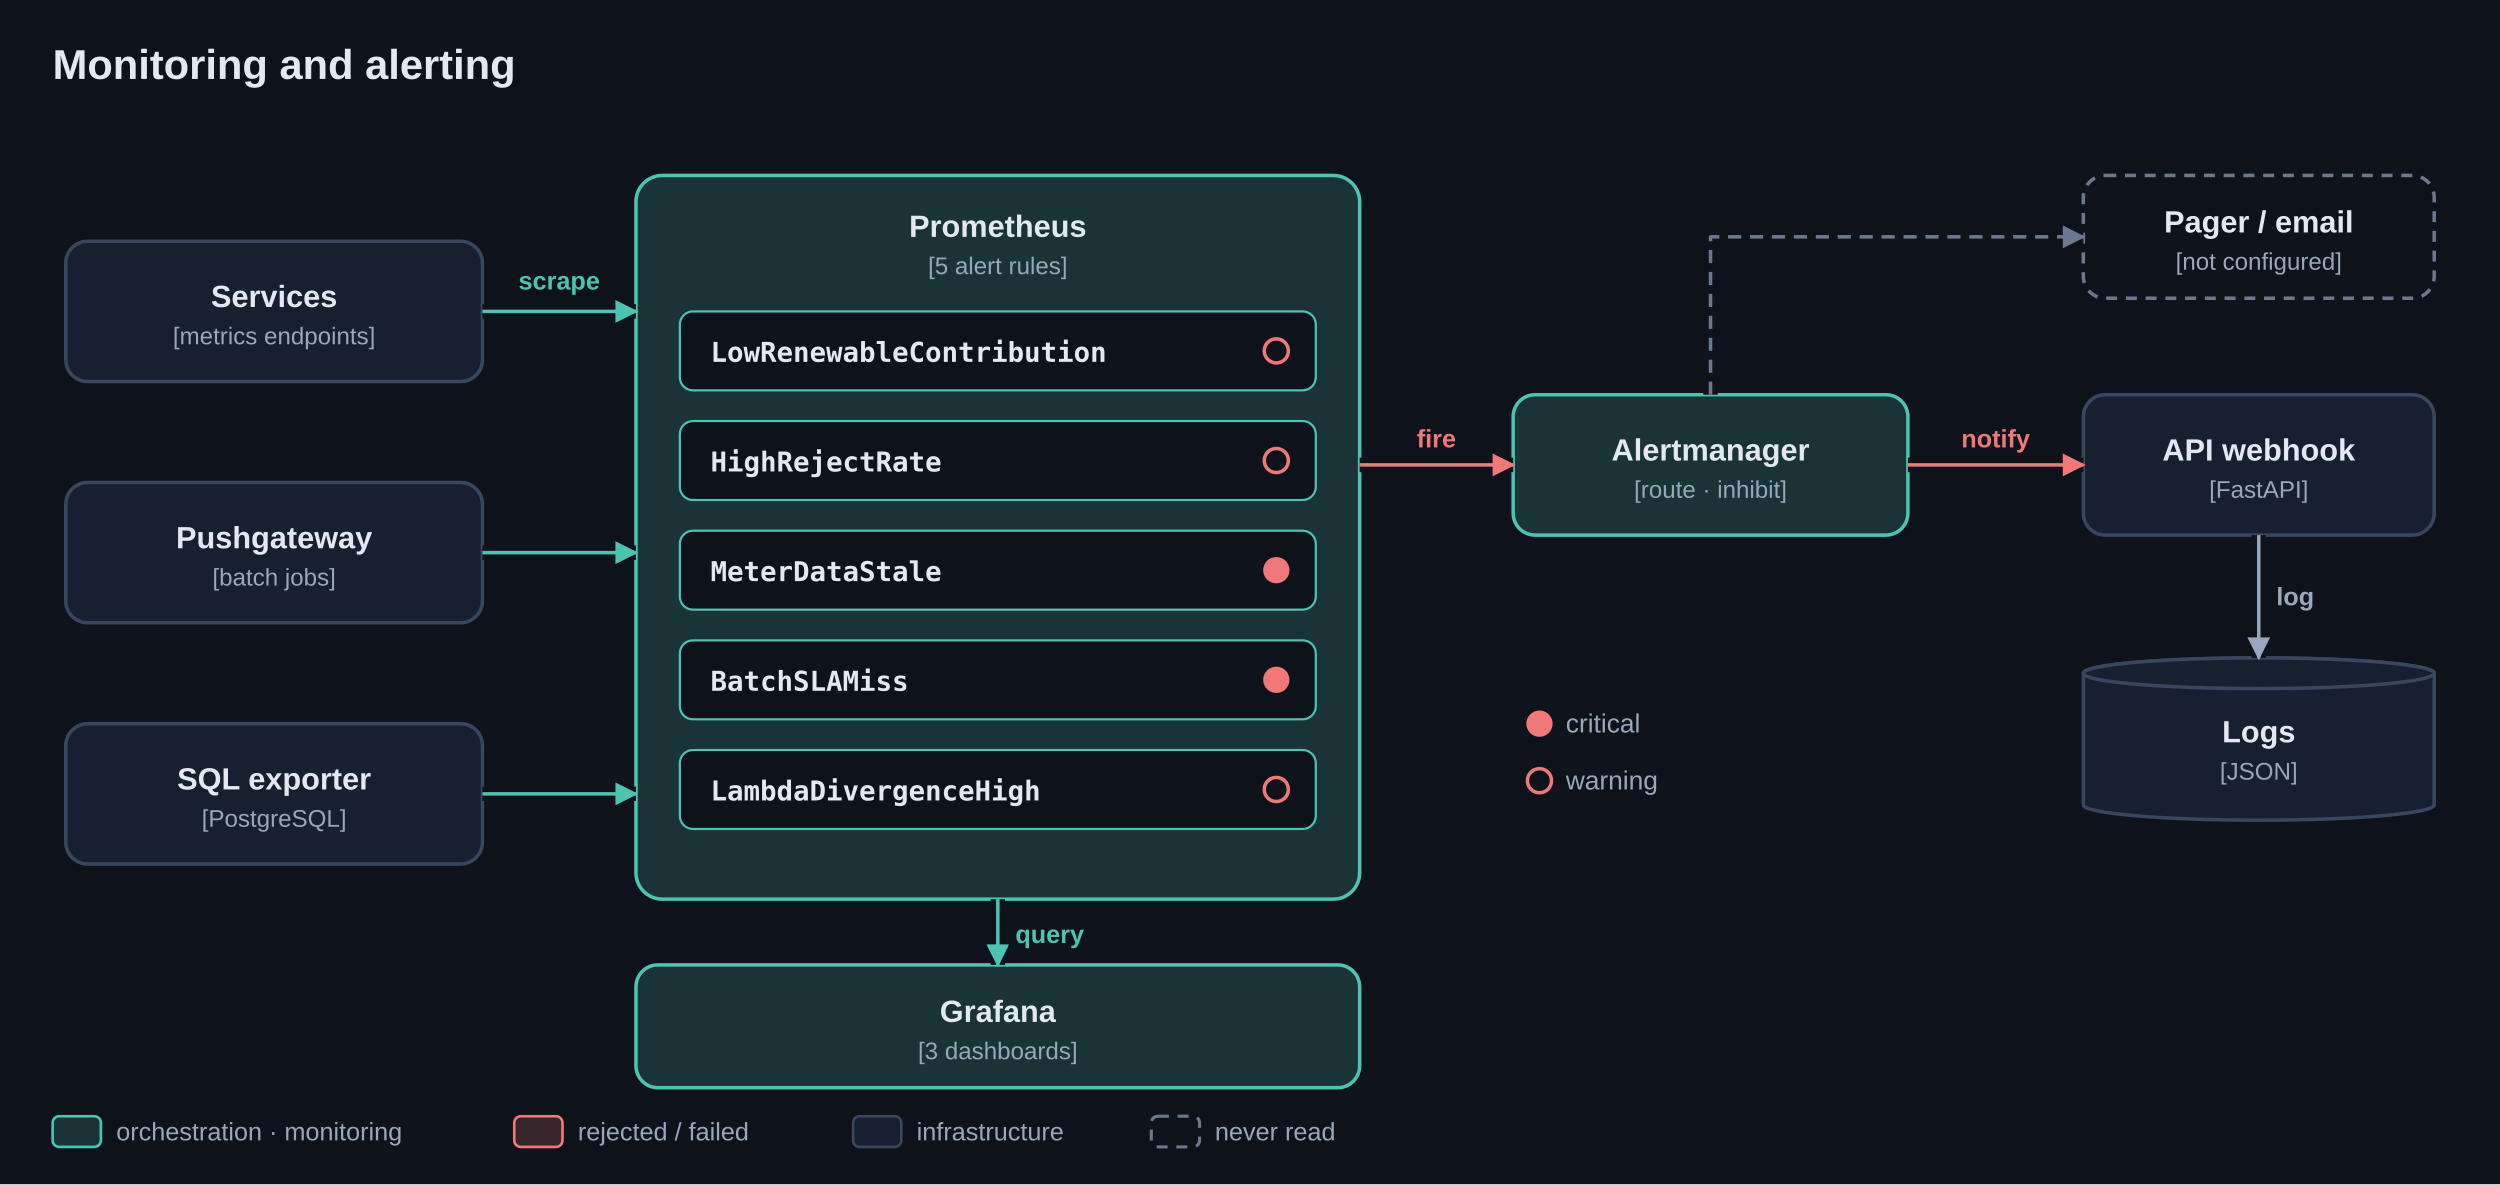
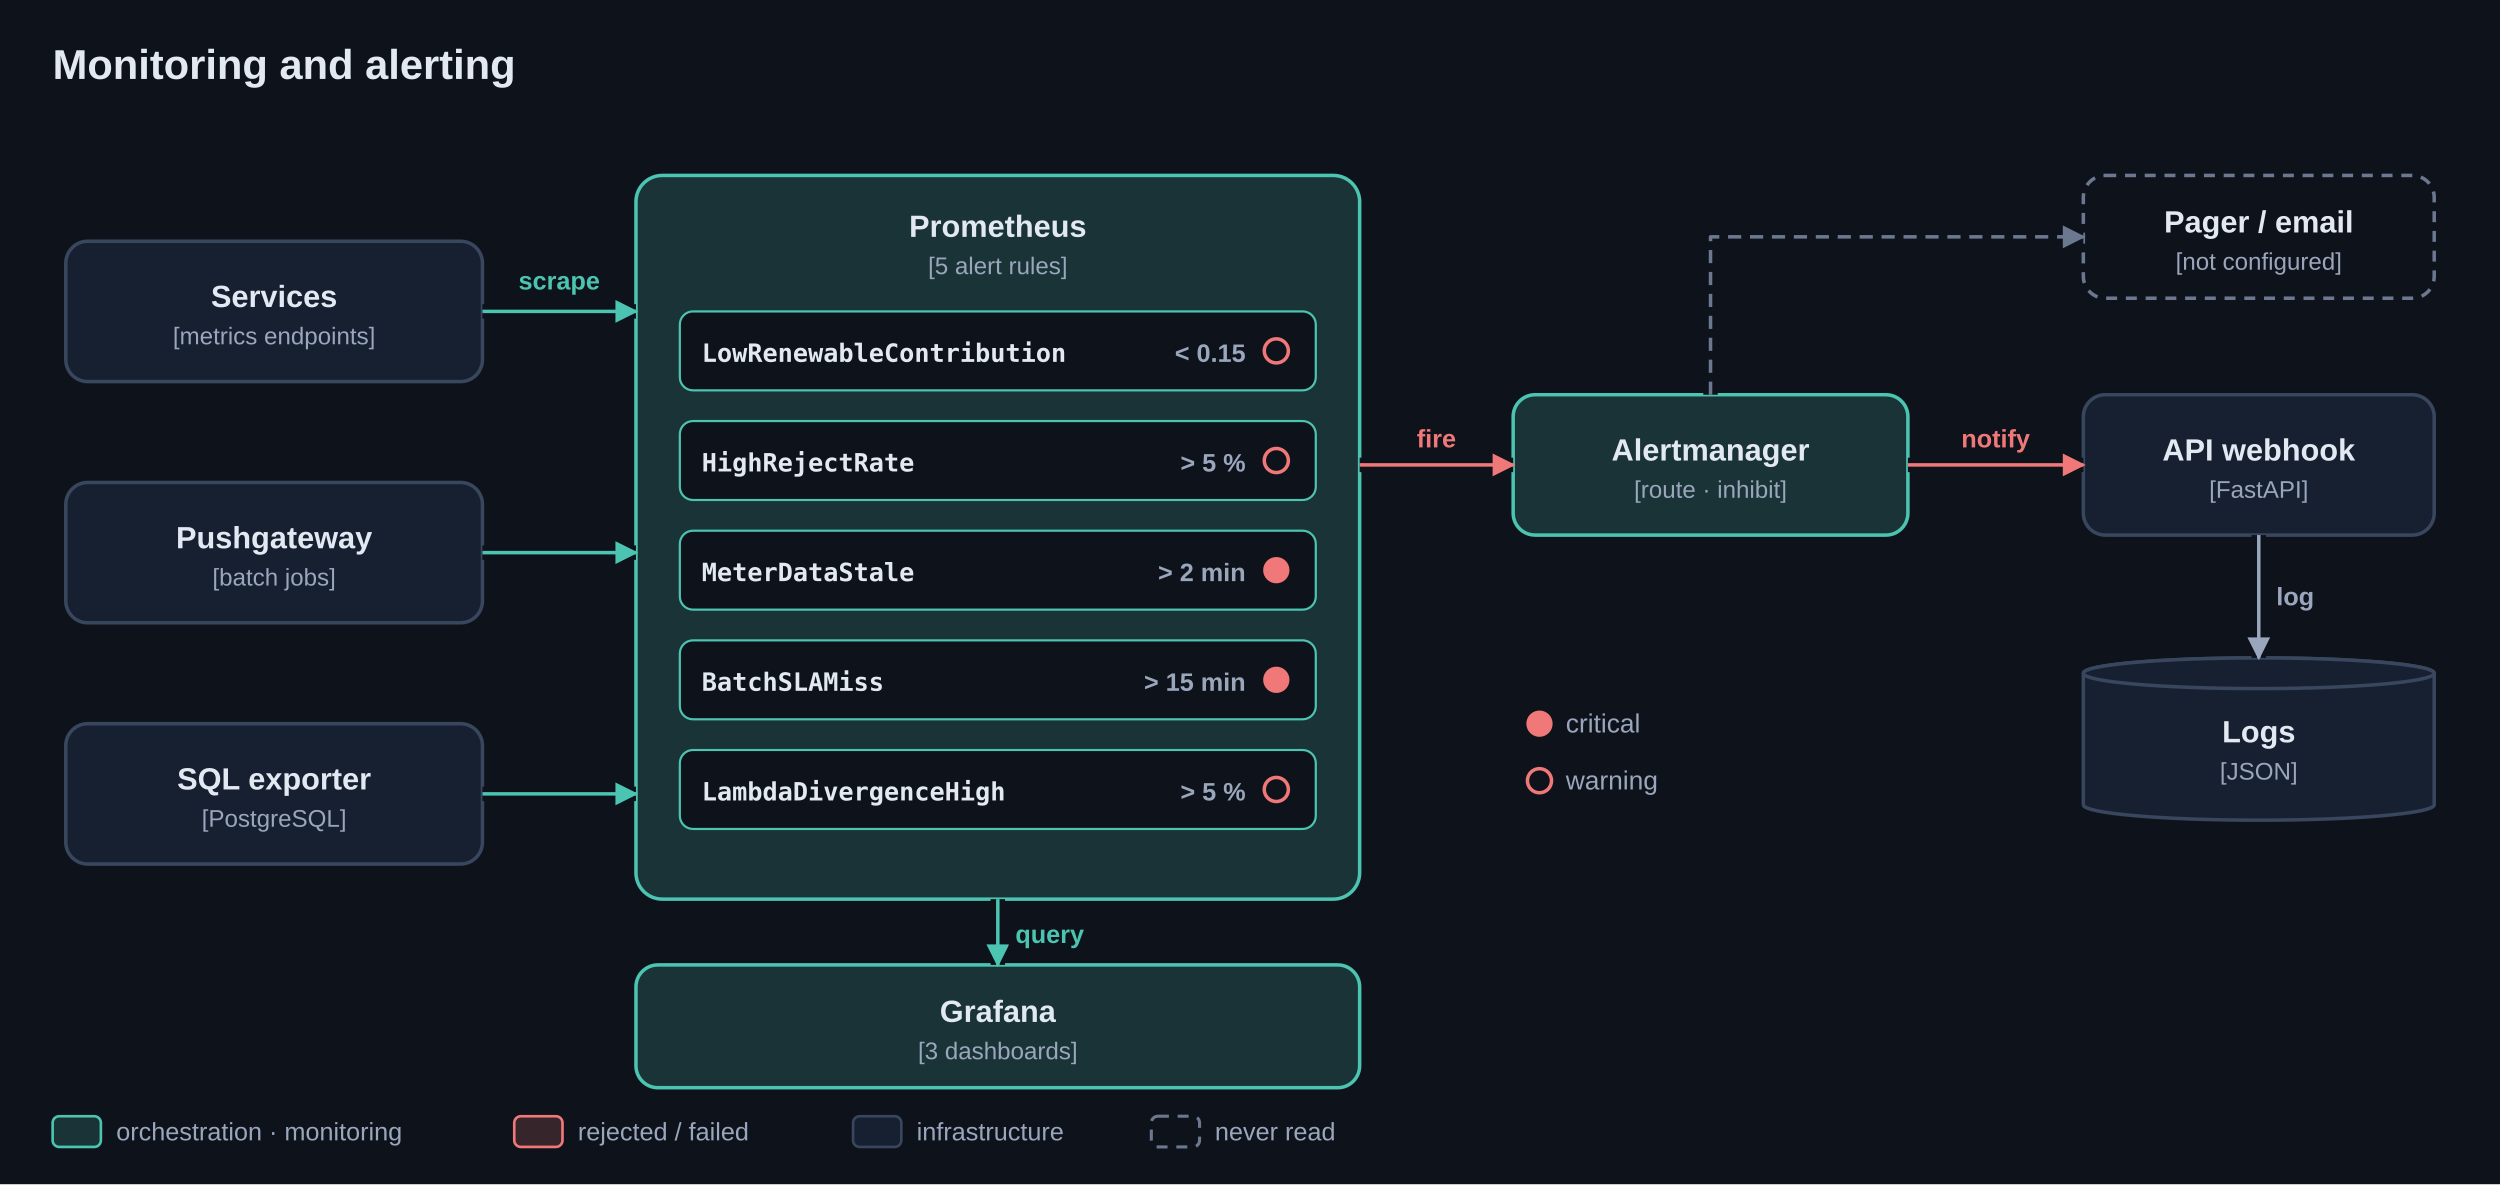
<svg xmlns="http://www.w3.org/2000/svg" width="1140" height="540" viewBox="0 0 1140 540" role="img" aria-labelledby="title desc">
  <defs>
    <marker id="ah-control-f" viewBox="0 0 10 10" refX="9" refY="5" markerWidth="6.5" markerHeight="6.5" orient="auto-start-reverse">
      <path d="M0,0 L10,5 L0,10 z" fill="#4cc4b2" />
    </marker>
    <marker id="ah-failure-f" viewBox="0 0 10 10" refX="9" refY="5" markerWidth="6.5" markerHeight="6.5" orient="auto-start-reverse">
      <path d="M0,0 L10,5 L0,10 z" fill="#f17878" />
    </marker>
    <marker id="ah-muted-f" viewBox="0 0 10 10" refX="9" refY="5" markerWidth="6.5" markerHeight="6.5" orient="auto-start-reverse">
      <path d="M0,0 L10,5 L0,10 z" fill="#9aa6bc" />
    </marker>
    <marker id="ah-unused-f" viewBox="0 0 10 10" refX="9" refY="5" markerWidth="6.5" markerHeight="6.5" orient="auto-start-reverse">
      <path d="M0,0 L10,5 L0,10 z" fill="#6b7890" />
    </marker>
  </defs>
  <rect width="1140" height="540" fill="#0e131b" />
  <text x="24.0" y="36.0" font-family="'Segoe UI', -apple-system, BlinkMacSystemFont, 'Helvetica Neue', Arial, sans-serif" font-size="19" font-weight="650" fill="#e3e9f2" text-anchor="start">Monitoring and alerting</text>
  <rect x="30.0" y="110.0" width="190.0" height="64.0" rx="10" fill="#172030" stroke="#38465e" stroke-width="1.6" />
  <text x="125.0" y="140.0" font-family="'Segoe UI', -apple-system, BlinkMacSystemFont, 'Helvetica Neue', Arial, sans-serif" font-size="14" font-weight="650" fill="#e3e9f2" text-anchor="middle">Services</text>
  <text x="125.0" y="157.0" font-family="'Segoe UI', -apple-system, BlinkMacSystemFont, 'Helvetica Neue', Arial, sans-serif" font-size="11" font-weight="400" fill="#9aa6bc" text-anchor="middle">[metrics endpoints]</text>
  <rect x="30.0" y="220.0" width="190.0" height="64.0" rx="10" fill="#172030" stroke="#38465e" stroke-width="1.6" />
  <text x="125.0" y="250.0" font-family="'Segoe UI', -apple-system, BlinkMacSystemFont, 'Helvetica Neue', Arial, sans-serif" font-size="14" font-weight="650" fill="#e3e9f2" text-anchor="middle">Pushgateway</text>
  <text x="125.0" y="267.0" font-family="'Segoe UI', -apple-system, BlinkMacSystemFont, 'Helvetica Neue', Arial, sans-serif" font-size="11" font-weight="400" fill="#9aa6bc" text-anchor="middle">[batch jobs]</text>
  <rect x="30.0" y="330.0" width="190.0" height="64.0" rx="10" fill="#172030" stroke="#38465e" stroke-width="1.6" />
  <text x="125.0" y="360.0" font-family="'Segoe UI', -apple-system, BlinkMacSystemFont, 'Helvetica Neue', Arial, sans-serif" font-size="14" font-weight="650" fill="#e3e9f2" text-anchor="middle">SQL exporter</text>
  <text x="125.0" y="377.0" font-family="'Segoe UI', -apple-system, BlinkMacSystemFont, 'Helvetica Neue', Arial, sans-serif" font-size="11" font-weight="400" fill="#9aa6bc" text-anchor="middle">[PostgreSQL]</text>
  <rect x="290.0" y="80.0" width="330.0" height="330.0" rx="12" fill="#193336" stroke="#4cc4b2" stroke-width="1.6" />
  <text x="455.0" y="108.0" font-family="'Segoe UI', -apple-system, BlinkMacSystemFont, 'Helvetica Neue', Arial, sans-serif" font-size="14" font-weight="650" fill="#e3e9f2" text-anchor="middle">Prometheus</text>
  <text x="455.0" y="125.0" font-family="'Segoe UI', -apple-system, BlinkMacSystemFont, 'Helvetica Neue', Arial, sans-serif" font-size="11" font-weight="400" fill="#9aa6bc" text-anchor="middle">[5 alert rules]</text>
  <rect x="310.0" y="142.0" width="290.0" height="36.0" rx="6" fill="#0e131b" stroke="#4cc4b2" stroke-width="1" />
-   <text x="324.0" y="165.0" font-family="ui-monospace, 'SFMono-Regular', 'Cascadia Mono', Consolas, Menlo, monospace" font-size="12.5" font-weight="600" fill="#e3e9f2" text-anchor="start">LowRenewableContribution</text>
+   <text x="320.0" y="165.0" font-family="ui-monospace, 'SFMono-Regular', 'Cascadia Mono', Consolas, Menlo, monospace" font-size="11.5" font-weight="600" fill="#e3e9f2" text-anchor="start">LowRenewableContribution</text>
+   <text x="568.0" y="165.0" font-family="'Segoe UI', -apple-system, BlinkMacSystemFont, 'Helvetica Neue', Arial, sans-serif" font-size="11.5" font-weight="600" fill="#9aa6bc" text-anchor="end">&lt; 0.15</text>
  <circle cx="582" cy="160" r="5.5" fill="none" stroke="#f17878" stroke-width="1.6" />
  <rect x="310.0" y="192.0" width="290.0" height="36.0" rx="6" fill="#0e131b" stroke="#4cc4b2" stroke-width="1" />
-   <text x="324.0" y="215.0" font-family="ui-monospace, 'SFMono-Regular', 'Cascadia Mono', Consolas, Menlo, monospace" font-size="12.5" font-weight="600" fill="#e3e9f2" text-anchor="start">HighRejectRate</text>
+   <text x="320.0" y="215.0" font-family="ui-monospace, 'SFMono-Regular', 'Cascadia Mono', Consolas, Menlo, monospace" font-size="11.5" font-weight="600" fill="#e3e9f2" text-anchor="start">HighRejectRate</text>
+   <text x="568.0" y="215.0" font-family="'Segoe UI', -apple-system, BlinkMacSystemFont, 'Helvetica Neue', Arial, sans-serif" font-size="11.5" font-weight="600" fill="#9aa6bc" text-anchor="end">&gt; 5 %</text>
  <circle cx="582" cy="210" r="5.5" fill="none" stroke="#f17878" stroke-width="1.6" />
  <rect x="310.0" y="242.0" width="290.0" height="36.0" rx="6" fill="#0e131b" stroke="#4cc4b2" stroke-width="1" />
-   <text x="324.0" y="265.0" font-family="ui-monospace, 'SFMono-Regular', 'Cascadia Mono', Consolas, Menlo, monospace" font-size="12.5" font-weight="600" fill="#e3e9f2" text-anchor="start">MeterDataStale</text>
+   <text x="320.0" y="265.0" font-family="ui-monospace, 'SFMono-Regular', 'Cascadia Mono', Consolas, Menlo, monospace" font-size="11.5" font-weight="600" fill="#e3e9f2" text-anchor="start">MeterDataStale</text>
+   <text x="568.0" y="265.0" font-family="'Segoe UI', -apple-system, BlinkMacSystemFont, 'Helvetica Neue', Arial, sans-serif" font-size="11.5" font-weight="600" fill="#9aa6bc" text-anchor="end">&gt; 2 min</text>
  <circle cx="582" cy="260" r="6" fill="#f17878" />
  <rect x="310.0" y="292.0" width="290.0" height="36.0" rx="6" fill="#0e131b" stroke="#4cc4b2" stroke-width="1" />
-   <text x="324.0" y="315.0" font-family="ui-monospace, 'SFMono-Regular', 'Cascadia Mono', Consolas, Menlo, monospace" font-size="12.5" font-weight="600" fill="#e3e9f2" text-anchor="start">BatchSLAMiss</text>
+   <text x="320.0" y="315.0" font-family="ui-monospace, 'SFMono-Regular', 'Cascadia Mono', Consolas, Menlo, monospace" font-size="11.5" font-weight="600" fill="#e3e9f2" text-anchor="start">BatchSLAMiss</text>
+   <text x="568.0" y="315.0" font-family="'Segoe UI', -apple-system, BlinkMacSystemFont, 'Helvetica Neue', Arial, sans-serif" font-size="11.5" font-weight="600" fill="#9aa6bc" text-anchor="end">&gt; 15 min</text>
  <circle cx="582" cy="310" r="6" fill="#f17878" />
  <rect x="310.0" y="342.0" width="290.0" height="36.0" rx="6" fill="#0e131b" stroke="#4cc4b2" stroke-width="1" />
-   <text x="324.0" y="365.0" font-family="ui-monospace, 'SFMono-Regular', 'Cascadia Mono', Consolas, Menlo, monospace" font-size="12.5" font-weight="600" fill="#e3e9f2" text-anchor="start">LambdaDivergenceHigh</text>
+   <text x="320.0" y="365.0" font-family="ui-monospace, 'SFMono-Regular', 'Cascadia Mono', Consolas, Menlo, monospace" font-size="11.5" font-weight="600" fill="#e3e9f2" text-anchor="start">LambdaDivergenceHigh</text>
+   <text x="568.0" y="365.0" font-family="'Segoe UI', -apple-system, BlinkMacSystemFont, 'Helvetica Neue', Arial, sans-serif" font-size="11.5" font-weight="600" fill="#9aa6bc" text-anchor="end">&gt; 5 %</text>
  <circle cx="582" cy="360" r="5.5" fill="none" stroke="#f17878" stroke-width="1.6" />
  <rect x="690.0" y="180.0" width="180.0" height="64.0" rx="10" fill="#193336" stroke="#4cc4b2" stroke-width="1.6" />
  <text x="780.0" y="210.0" font-family="'Segoe UI', -apple-system, BlinkMacSystemFont, 'Helvetica Neue', Arial, sans-serif" font-size="14" font-weight="650" fill="#e3e9f2" text-anchor="middle">Alertmanager</text>
  <text x="780.0" y="227.0" font-family="'Segoe UI', -apple-system, BlinkMacSystemFont, 'Helvetica Neue', Arial, sans-serif" font-size="11" font-weight="400" fill="#9aa6bc" text-anchor="middle">[route · inhibit]</text>
  <rect x="950.0" y="180.0" width="160.0" height="64.0" rx="10" fill="#172030" stroke="#38465e" stroke-width="1.6" />
  <text x="1030.0" y="210.0" font-family="'Segoe UI', -apple-system, BlinkMacSystemFont, 'Helvetica Neue', Arial, sans-serif" font-size="14" font-weight="650" fill="#e3e9f2" text-anchor="middle">API webhook</text>
  <text x="1030.0" y="227.0" font-family="'Segoe UI', -apple-system, BlinkMacSystemFont, 'Helvetica Neue', Arial, sans-serif" font-size="11" font-weight="400" fill="#9aa6bc" text-anchor="middle">[FastAPI]</text>
  <path d="M950,307 V367 A80.0,7 0 0 0 1110,367 V307 A80.0,7 0 0 0 950,307 Z" fill="#172030" stroke="#38465e" stroke-width="1.6" />
  <ellipse cx="1030.0" cy="307" rx="80.0" ry="7" fill="#172030" stroke="#38465e" stroke-width="1.6" />
  <text x="1030.0" y="338.5" font-family="'Segoe UI', -apple-system, BlinkMacSystemFont, 'Helvetica Neue', Arial, sans-serif" font-size="14" font-weight="650" fill="#e3e9f2" text-anchor="middle">Logs</text>
  <text x="1030.0" y="355.5" font-family="'Segoe UI', -apple-system, BlinkMacSystemFont, 'Helvetica Neue', Arial, sans-serif" font-size="11" font-weight="400" fill="#9aa6bc" text-anchor="middle">[JSON]</text>
  <rect x="950.0" y="80.0" width="160.0" height="56.0" rx="10" fill="#0e131b" stroke="#6b7890" stroke-width="1.6" stroke-dasharray="5 4" />
  <text x="1030.0" y="106.0" font-family="'Segoe UI', -apple-system, BlinkMacSystemFont, 'Helvetica Neue', Arial, sans-serif" font-size="14" font-weight="650" fill="#e3e9f2" text-anchor="middle">Pager / email</text>
  <text x="1030.0" y="123.0" font-family="'Segoe UI', -apple-system, BlinkMacSystemFont, 'Helvetica Neue', Arial, sans-serif" font-size="11" font-weight="400" fill="#9aa6bc" text-anchor="middle">[not configured]</text>
  <rect x="290.0" y="440.0" width="330.0" height="56.0" rx="10" fill="#193336" stroke="#4cc4b2" stroke-width="1.6" />
  <text x="455.0" y="466.0" font-family="'Segoe UI', -apple-system, BlinkMacSystemFont, 'Helvetica Neue', Arial, sans-serif" font-size="14" font-weight="650" fill="#e3e9f2" text-anchor="middle">Grafana</text>
  <text x="455.0" y="483.0" font-family="'Segoe UI', -apple-system, BlinkMacSystemFont, 'Helvetica Neue', Arial, sans-serif" font-size="11" font-weight="400" fill="#9aa6bc" text-anchor="middle">[3 dashboards]</text>
  <path d="M220.0,142.0 L290.0,142.0" fill="none" stroke="#0e131b" stroke-width="6.6" stroke-linejoin="round" />
  <path d="M220.0,142.0 L290.0,142.0" fill="none" stroke="#4cc4b2" stroke-width="1.6" stroke-linejoin="round" marker-end="url(#ah-control-f)" />
  <rect x="234.8" y="121.5" width="40.5" height="15.5" rx="3" fill="#0e131b" />
  <text x="255.0" y="132.0" font-family="'Segoe UI', -apple-system, BlinkMacSystemFont, 'Helvetica Neue', Arial, sans-serif" font-size="11.5" font-weight="600" fill="#4cc4b2" text-anchor="middle">scrape</text>
  <path d="M220.0,252.0 L290.0,252.0" fill="none" stroke="#0e131b" stroke-width="6.6" stroke-linejoin="round" />
  <path d="M220.0,252.0 L290.0,252.0" fill="none" stroke="#4cc4b2" stroke-width="1.6" stroke-linejoin="round" marker-end="url(#ah-control-f)" />
  <path d="M220.0,362.0 L290.0,362.0" fill="none" stroke="#0e131b" stroke-width="6.6" stroke-linejoin="round" />
  <path d="M220.0,362.0 L290.0,362.0" fill="none" stroke="#4cc4b2" stroke-width="1.6" stroke-linejoin="round" marker-end="url(#ah-control-f)" />
  <path d="M620.0,212.0 L690.0,212.0" fill="none" stroke="#0e131b" stroke-width="6.6" stroke-linejoin="round" />
  <path d="M620.0,212.0 L690.0,212.0" fill="none" stroke="#f17878" stroke-width="1.6" stroke-linejoin="round" marker-end="url(#ah-failure-f)" />
  <rect x="640.5" y="193.5" width="29.0" height="15.5" rx="3" fill="#0e131b" />
  <text x="655.0" y="204.0" font-family="'Segoe UI', -apple-system, BlinkMacSystemFont, 'Helvetica Neue', Arial, sans-serif" font-size="11.5" font-weight="600" fill="#f17878" text-anchor="middle">fire</text>
  <path d="M870.0,212.0 L950.0,212.0" fill="none" stroke="#0e131b" stroke-width="6.6" stroke-linejoin="round" />
  <path d="M870.0,212.0 L950.0,212.0" fill="none" stroke="#f17878" stroke-width="1.6" stroke-linejoin="round" marker-end="url(#ah-failure-f)" />
  <rect x="889.8" y="193.5" width="40.5" height="15.5" rx="3" fill="#0e131b" />
  <text x="910.0" y="204.0" font-family="'Segoe UI', -apple-system, BlinkMacSystemFont, 'Helvetica Neue', Arial, sans-serif" font-size="11.5" font-weight="600" fill="#f17878" text-anchor="middle">notify</text>
  <path d="M1030.0,244.0 L1030.0,300.0" fill="none" stroke="#0e131b" stroke-width="6.6" stroke-linejoin="round" />
  <path d="M1030.0,244.0 L1030.0,300.0" fill="none" stroke="#9aa6bc" stroke-width="1.6" stroke-linejoin="round" marker-end="url(#ah-muted-f)" />
  <rect x="1035.0" y="265.5" width="23.2" height="15.5" rx="3" fill="#0e131b" />
  <text x="1038.0" y="276.0" font-family="'Segoe UI', -apple-system, BlinkMacSystemFont, 'Helvetica Neue', Arial, sans-serif" font-size="11.5" font-weight="600" fill="#9aa6bc" text-anchor="start">log</text>
  <path d="M780.0,180.0 L780.0,108.0 L950.0,108.0" fill="none" stroke="#0e131b" stroke-width="6.6" stroke-linejoin="round" />
  <path d="M780.0,180.0 L780.0,108.0 L950.0,108.0" fill="none" stroke="#6b7890" stroke-width="1.6" stroke-linejoin="round" stroke-dasharray="6 4" marker-end="url(#ah-unused-f)" />
  <path d="M455.0,410.0 L455.0,440.0" fill="none" stroke="#0e131b" stroke-width="6.6" stroke-linejoin="round" />
  <path d="M455.0,410.0 L455.0,440.0" fill="none" stroke="#4cc4b2" stroke-width="1.6" stroke-linejoin="round" marker-end="url(#ah-control-f)" />
  <rect x="460.0" y="419.5" width="34.8" height="15.5" rx="3" fill="#0e131b" />
  <text x="463.0" y="430.0" font-family="'Segoe UI', -apple-system, BlinkMacSystemFont, 'Helvetica Neue', Arial, sans-serif" font-size="11.5" font-weight="600" fill="#4cc4b2" text-anchor="start">query</text>
  <circle cx="702" cy="330" r="6" fill="#f17878" />
  <text x="714.0" y="334.0" font-family="'Segoe UI', -apple-system, BlinkMacSystemFont, 'Helvetica Neue', Arial, sans-serif" font-size="12" font-weight="400" fill="#9aa6bc" text-anchor="start">critical</text>
  <circle cx="702" cy="356" r="5.5" fill="none" stroke="#f17878" stroke-width="1.6" />
  <text x="714.0" y="360.0" font-family="'Segoe UI', -apple-system, BlinkMacSystemFont, 'Helvetica Neue', Arial, sans-serif" font-size="12" font-weight="400" fill="#9aa6bc" text-anchor="start">warning</text>
  <rect x="24.0" y="509.0" width="22.0" height="14.0" rx="3" fill="#193336" stroke="#4cc4b2" stroke-width="1.2" />
  <text x="53.0" y="520.0" font-family="'Segoe UI', -apple-system, BlinkMacSystemFont, 'Helvetica Neue', Arial, sans-serif" font-size="11.5" font-weight="400" fill="#9aa6bc" text-anchor="start">orchestration · monitoring</text>
  <rect x="234.5" y="509.0" width="22.0" height="14.0" rx="3" fill="#37252c" stroke="#f17878" stroke-width="1.2" />
  <text x="263.5" y="520.0" font-family="'Segoe UI', -apple-system, BlinkMacSystemFont, 'Helvetica Neue', Arial, sans-serif" font-size="11.5" font-weight="400" fill="#9aa6bc" text-anchor="start">rejected / failed</text>
  <rect x="389.0" y="509.0" width="22.0" height="14.0" rx="3" fill="#172030" stroke="#38465e" stroke-width="1.2" />
  <text x="418.0" y="520.0" font-family="'Segoe UI', -apple-system, BlinkMacSystemFont, 'Helvetica Neue', Arial, sans-serif" font-size="11.5" font-weight="400" fill="#9aa6bc" text-anchor="start">infrastructure</text>
  <rect x="525.0" y="509.0" width="22.0" height="14.0" rx="3" fill="none" stroke="#6b7890" stroke-width="1.4" stroke-dasharray="5 4" />
  <text x="554.0" y="520.0" font-family="'Segoe UI', -apple-system, BlinkMacSystemFont, 'Helvetica Neue', Arial, sans-serif" font-size="11.5" font-weight="400" fill="#9aa6bc" text-anchor="start">never read</text>
</svg>
